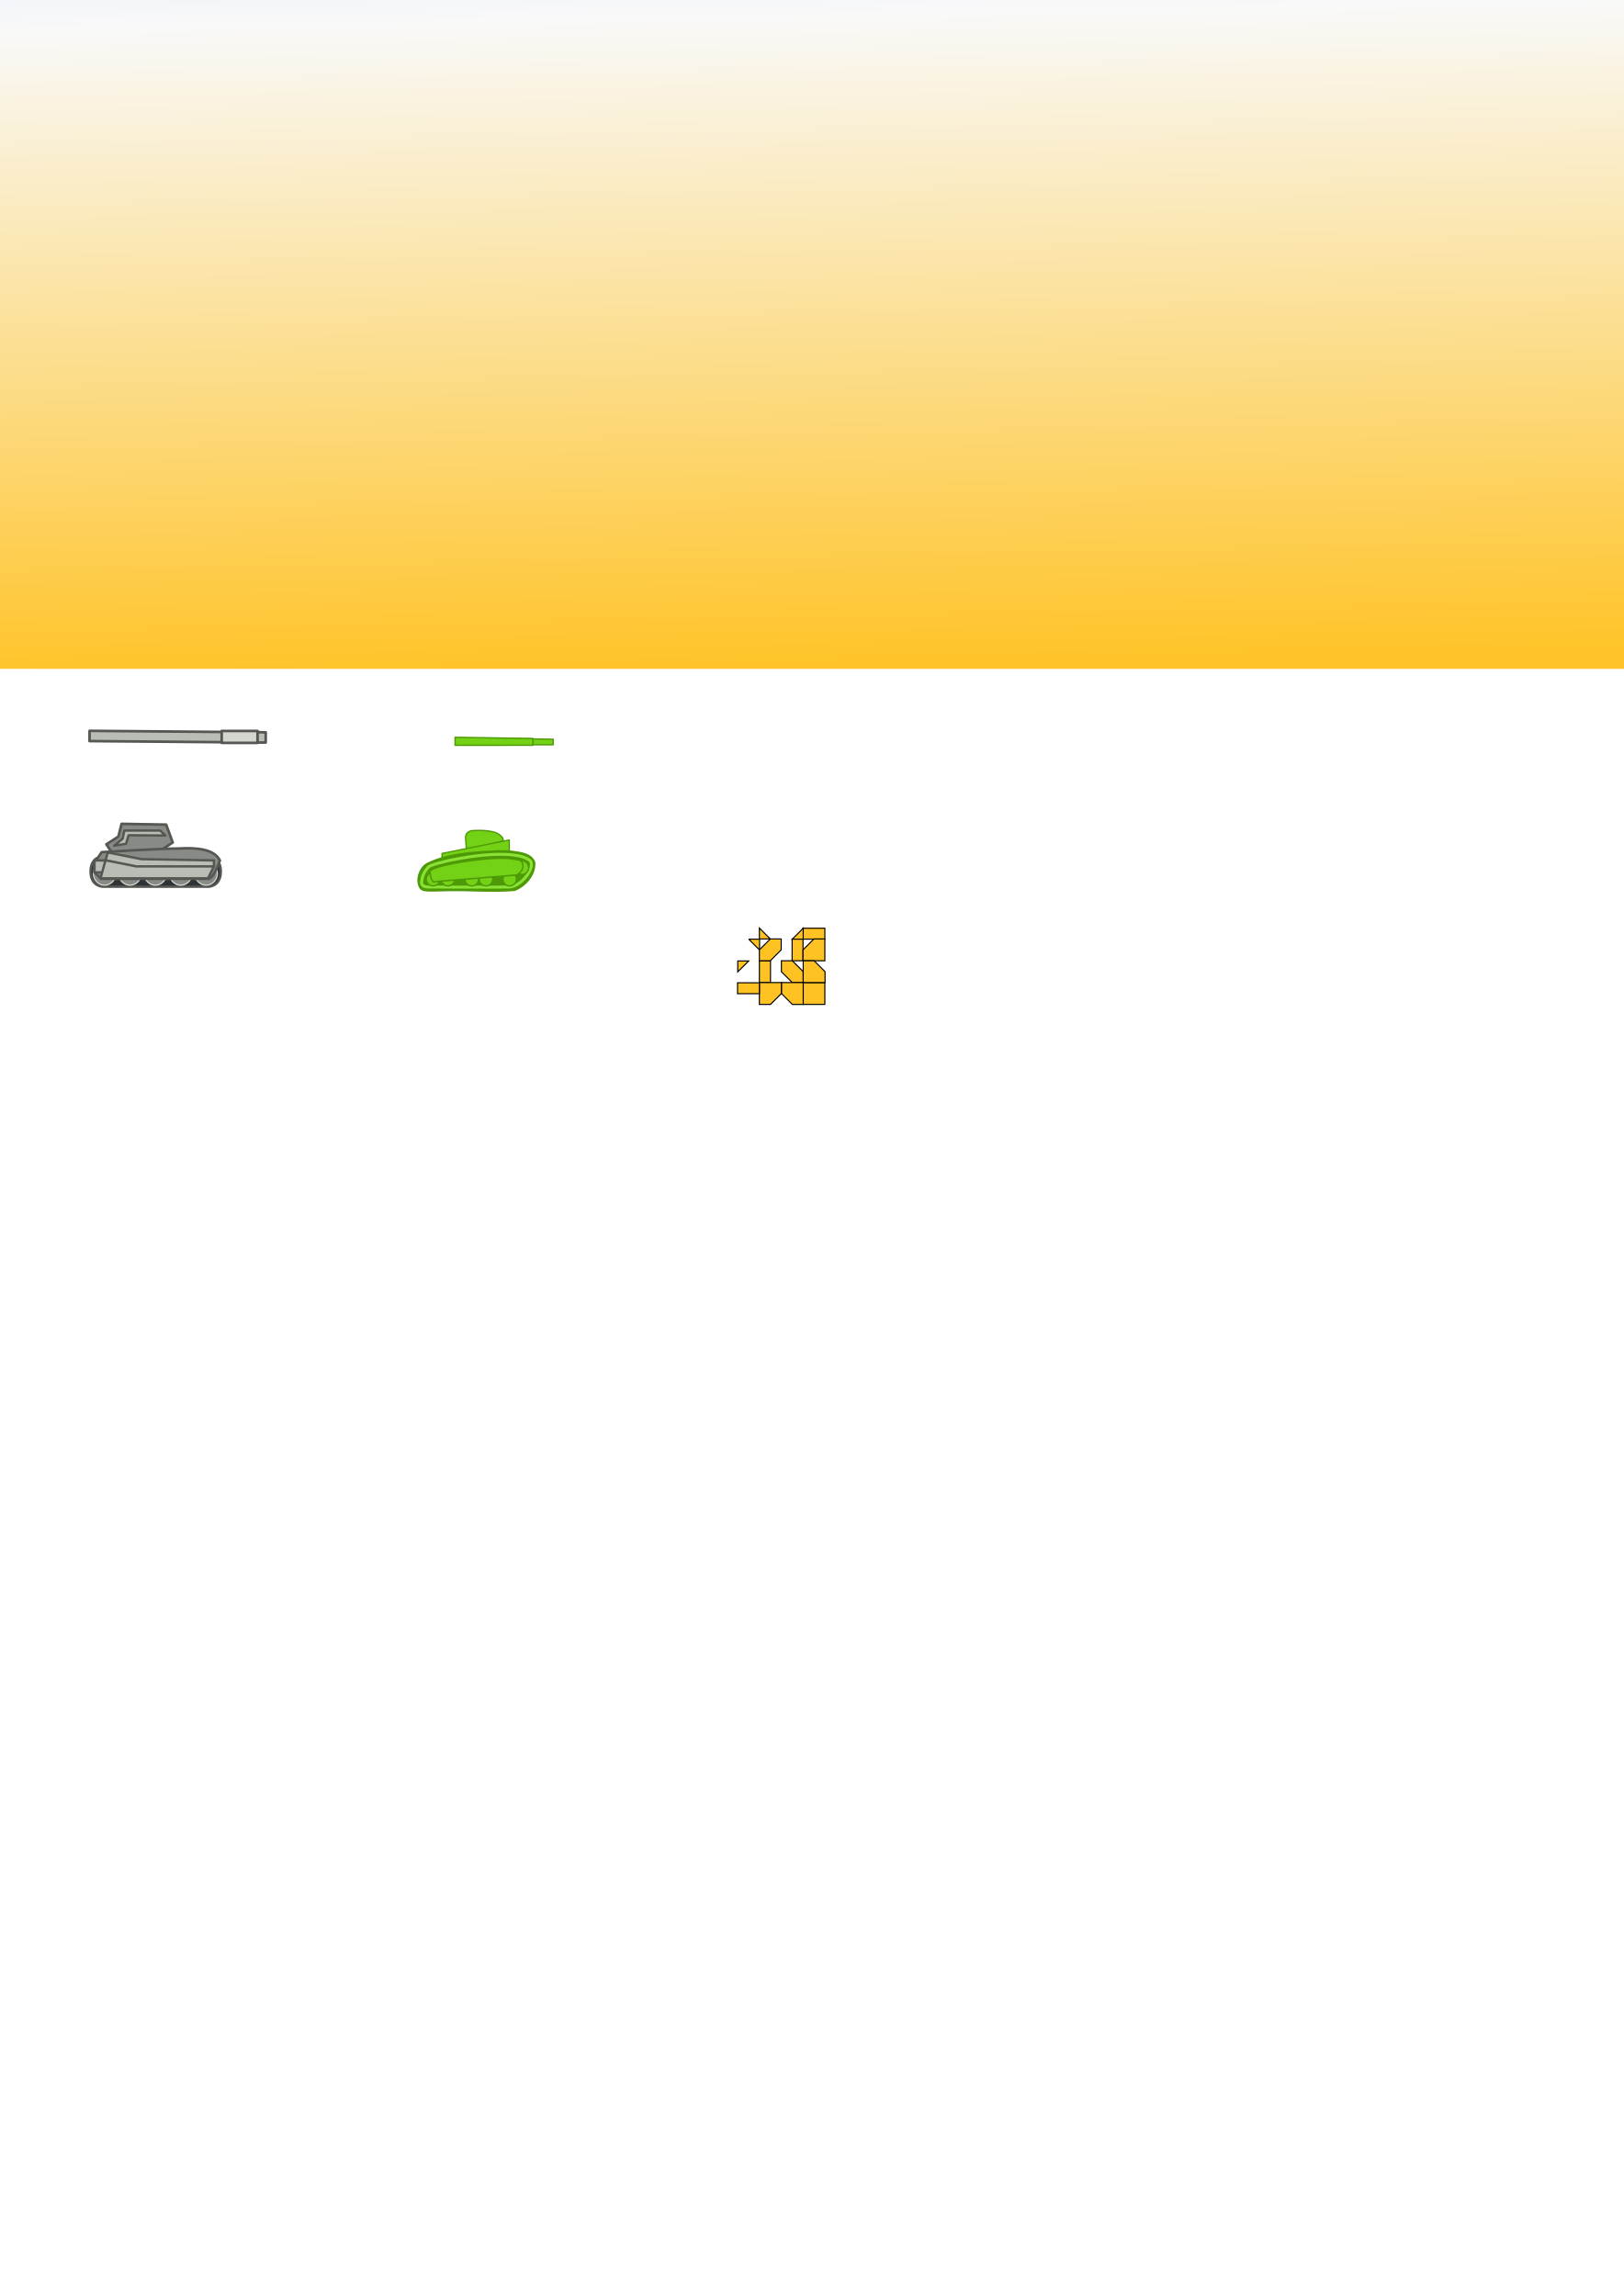
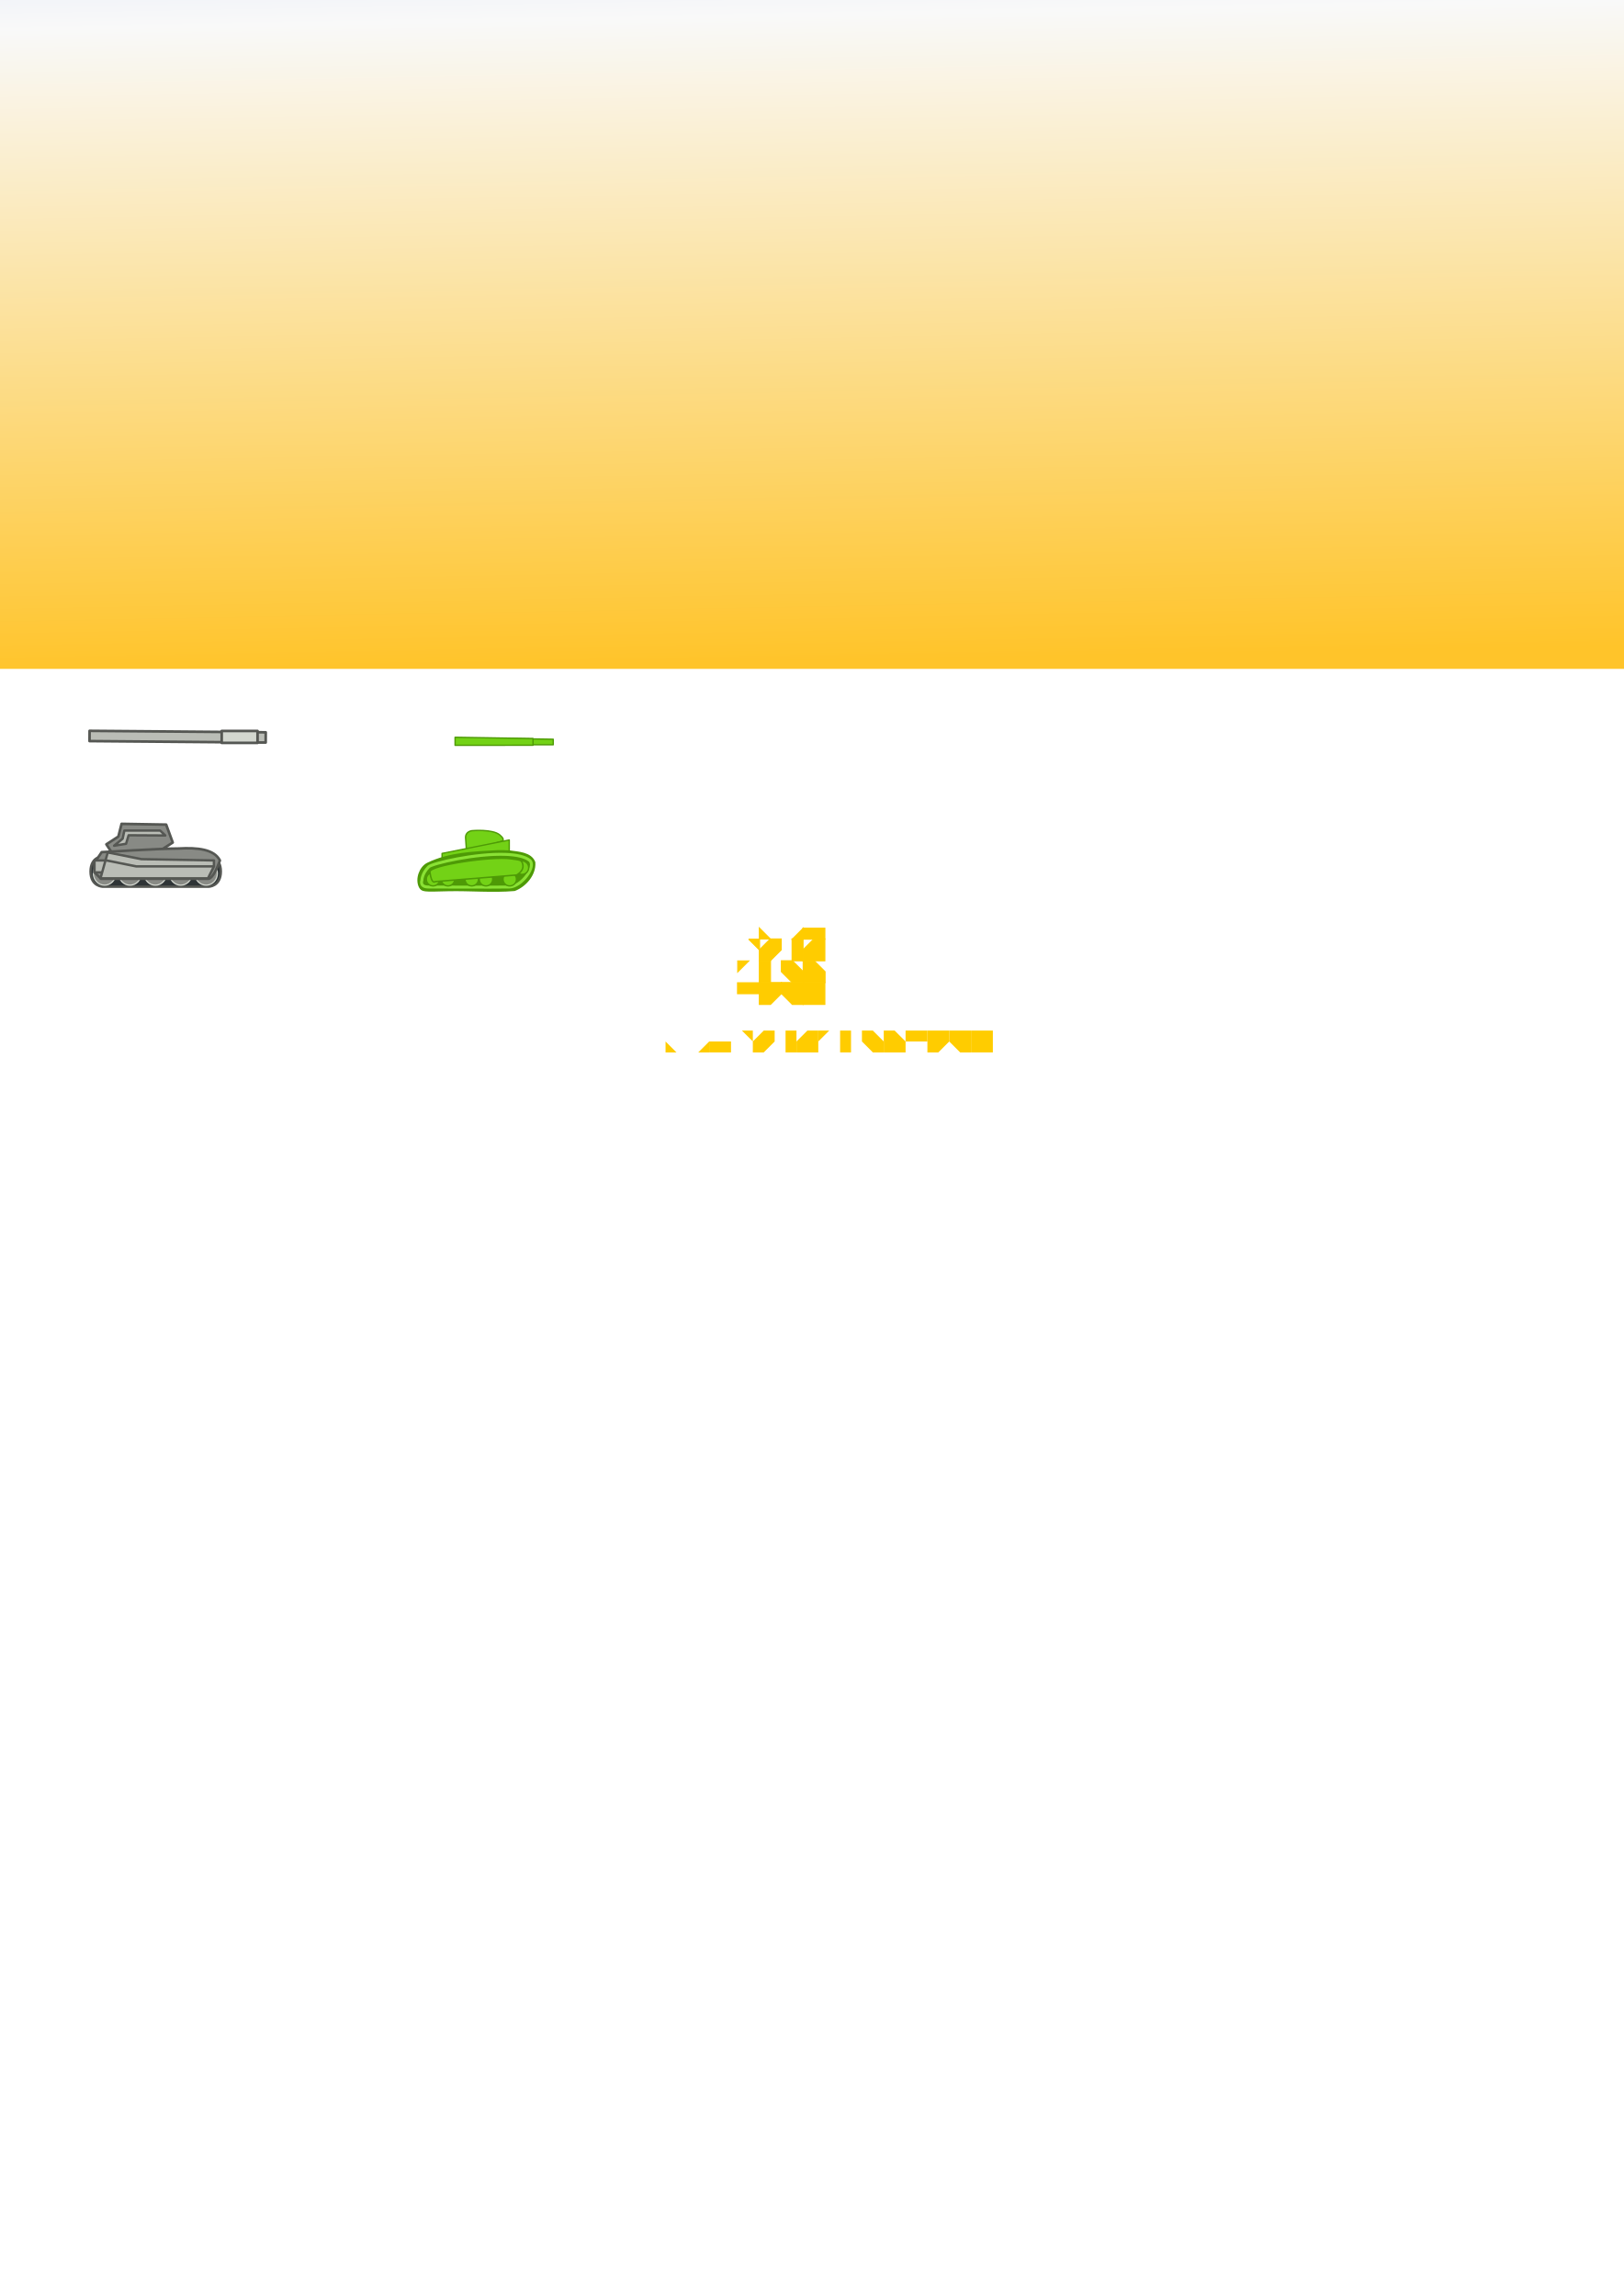
<svg xmlns="http://www.w3.org/2000/svg" xmlns:xlink="http://www.w3.org/1999/xlink" width="744.094" height="1052.362" id="svg2" version="1.1">
  <defs id="defs4">
    <linearGradient id="linearGradient4212">
      <stop id="stop4214" offset="0" style="stop-color:#6e96f9;stop-opacity:1;" />
      <stop style="stop-color:#f9f9f9;stop-opacity:1;" offset="0.5" id="stop4216" />
      <stop id="stop4218" offset="1" style="stop-color:#ffc42a;stop-opacity:1;" />
    </linearGradient>
    <linearGradient id="linearGradient4194">
      <stop style="stop-color:#0049ff;stop-opacity:1;" offset="0" id="stop4196" />
      <stop id="stop4210" offset="0.5" style="stop-color:#f9f9f9;stop-opacity:1;" />
      <stop style="stop-color:#ffc42a;stop-opacity:1;" offset="1" id="stop4198" />
    </linearGradient>
    <linearGradient id="linearGradient4182">
      <stop style="stop-color:#8476c0;stop-opacity:1;" offset="0" id="stop4184" />
      <stop id="stop4192" offset="1" style="stop-color:#ff8100;stop-opacity:1;" />
    </linearGradient>
    <linearGradient xlink:href="#linearGradient4212" id="linearGradient4200" x1="394.47" y1="377.486" x2="403.124" y2="849.228" gradientUnits="userSpaceOnUse" gradientTransform="matrix(1.253422,0,0,1.254567,-5.4116,-764.8261)" />
  </defs>
  <g id="layer1">
    <rect style="color:#000000;fill:url(#linearGradient4200);fill-opacity:1;fill-rule:nonzero;stroke:none;stroke-width:1.747;marker:none;visibility:visible;display:inline;overflow:visible;enable-background:accumulate" id="rect4180" width="800" height="600" x="-3.677" y="-293.428" />
    <g id="g4148" transform="matrix(0.547388,0,0,0.547388,-144.7509,62.47393)">
      <path id="rect4127" d="m 339.432,497.825 147.478,1.22 -0.043,8.586 -147.478,-1.22 z" style="color:#000000;fill:#babdb6;fill-opacity:1;fill-rule:nonzero;stroke:#555753;stroke-width:2.2;stroke-linecap:butt;stroke-linejoin:round;stroke-miterlimit:4;stroke-opacity:1;stroke-dashoffset:0;marker:none;visibility:visible;display:inline;overflow:visible;enable-background:accumulate" />
      <rect y="497.918" x="450.051" height="10" width="30" id="rect4132" style="color:#000000;fill:#d3d7cf;fill-opacity:1;fill-rule:nonzero;stroke:#555753;stroke-width:2.2;stroke-linecap:butt;stroke-linejoin:round;stroke-miterlimit:4;stroke-opacity:1;stroke-dasharray:none;stroke-dashoffset:0;marker:none;visibility:visible;display:inline;overflow:visible;enable-background:accumulate" />
    </g>
    <g id="g4081" transform="matrix(0.6158823,-4.5434391e-4,4.5434391e-4,0.6158823,-73.08114,106.3325)">
      <path style="color:#000000;fill:#73d216;fill-opacity:1;fill-rule:nonzero;stroke:#4e9a06;stroke-width:1;stroke-linecap:butt;stroke-linejoin:round;stroke-miterlimit:4;stroke-opacity:1;stroke-dasharray:none;stroke-dashoffset:0;marker:none;visibility:visible;display:inline;overflow:visible;enable-background:accumulate" d="m 482.393,377.076 47.643,0.821 0,4.107 -47.643,0 z" id="path4079" />
      <path id="rect4074" d="m 457,376.362 58,1 0,5 -58,0 z" style="color:#000000;fill:#73d216;fill-opacity:1;fill-rule:nonzero;stroke:#4e9a06;stroke-width:1;stroke-linecap:butt;stroke-linejoin:round;stroke-miterlimit:4;stroke-opacity:1;stroke-dasharray:none;stroke-dashoffset:0;marker:none;visibility:visible;display:inline;overflow:visible;enable-background:accumulate" />
    </g>
    <g id="g4152" transform="matrix(0.6158824,0,0,0.6158824,129.0654,22.71652)">
      <path id="path4072" d="m 162.675,589.487 c 0,0 5.089,-0.464 -0.341,-5.015 -5.43,-4.551 -20.698,-3.158 -20.698,-3.158 0,0 -5.089,0.464 -4.748,5.479 0.341,5.015 0.682,10.03 0.682,10.03 z" style="color:#000000;fill:#73d216;fill-opacity:1;fill-rule:nonzero;stroke:#4e9a06;stroke-width:1.014;stroke-linecap:butt;stroke-linejoin:round;stroke-miterlimit:4;stroke-opacity:1;stroke-dasharray:none;stroke-dashoffset:0;marker:none;visibility:visible;display:inline;overflow:visible;enable-background:accumulate" />
      <path id="path4054" d="m 114.376,608.235 5,-5 0,-5 50,-10 0,15 z" style="color:#000000;fill:#73d216;fill-opacity:1;fill-rule:nonzero;stroke:#4e9a06;stroke-width:1;stroke-linecap:butt;stroke-linejoin:round;stroke-miterlimit:4;stroke-opacity:1;stroke-dasharray:none;stroke-dashoffset:0;marker:none;visibility:visible;display:inline;overflow:visible;enable-background:accumulate" />
      <path id="path4091" d="m 160.532,596.904 c -17.475,0.956 -35.961,1.594 -51.75,9.312 -5.271,2.577 -8.445,11.047 -5.625,16.75 1.726,2.723 1.612,2.916 20.812,2.314 16.17,-0.363 33.151,1.24 49.225,-0.154 7.846,-3.017 15.128,-11.242 14.494,-20.16 -2.583,-6.691 -11.663,-6.942 -17.781,-7.844 -3.118,-0.223 -6.25,-0.283 -9.375,-0.219 z" style="color:#000000;fill:#4e9a06;fill-opacity:1;fill-rule:nonzero;stroke:#4e9a06;stroke-width:2.2;stroke-linecap:butt;stroke-linejoin:round;stroke-miterlimit:4;stroke-opacity:1;stroke-dasharray:none;stroke-dashoffset:0;marker:none;visibility:visible;display:inline;overflow:visible;enable-background:accumulate" />
      <path transform="translate(-360.6245,285.8732)" d="m 527.688,313.094 c -22.293,-0.943 -55.036,6.63 -57.688,9.281 -5,5 -5,10 -5,10 0,0 -2.071,5 5,5 15,0 45.001,0.208 60,0 9.106,-0.126 20.657,-15.757 15,-20 -3.606,-2.704 -9.881,-3.967 -17.312,-4.281 z" id="path4089" style="color:#000000;fill:#4e9a06;fill-opacity:1;fill-rule:nonzero;stroke:#8ae234;stroke-width:2.2;stroke-linecap:butt;stroke-linejoin:round;stroke-miterlimit:4;stroke-opacity:1;stroke-dasharray:none;stroke-dashoffset:0;marker:none;visibility:visible;display:inline;overflow:visible;enable-background:accumulate" />
      <path transform="translate(-382.3427,255.0635)" d="m 500,362.362 c 0,2.761 -2.239,5 -5,5 -2.761,0 -5,-2.239 -5,-5 0,-2.761 2.239,-5 5,-5 2.761,0 5,2.239 5,5 z" id="path4058" style="color:#000000;fill:#73d216;fill-opacity:1;fill-rule:nonzero;stroke:#4e9a06;stroke-width:1;stroke-linecap:butt;stroke-linejoin:round;stroke-miterlimit:4;stroke-opacity:1;stroke-dasharray:none;stroke-dashoffset:0;marker:none;visibility:visible;display:inline;overflow:visible;enable-background:accumulate" />
      <path style="color:#000000;fill:#73d216;fill-opacity:1;fill-rule:nonzero;stroke:#4e9a06;stroke-width:1;stroke-linecap:butt;stroke-linejoin:round;stroke-miterlimit:4;stroke-opacity:1;stroke-dasharray:none;stroke-dashoffset:0;marker:none;visibility:visible;display:inline;overflow:visible;enable-background:accumulate" id="path4060" d="m 500,362.362 c 0,2.761 -2.239,5 -5,5 -2.761,0 -5,-2.239 -5,-5 0,-2.761 2.239,-5 5,-5 2.761,0 5,2.239 5,5 z" transform="translate(-371.2311,255.0635)" />
      <path transform="translate(-353.5534,255.0635)" d="m 500,362.362 c 0,2.761 -2.239,5 -5,5 -2.761,0 -5,-2.239 -5,-5 0,-2.761 2.239,-5 5,-5 2.761,0 5,2.239 5,5 z" id="path4062" style="color:#000000;fill:#73d216;fill-opacity:1;fill-rule:nonzero;stroke:#4e9a06;stroke-width:1;stroke-linecap:butt;stroke-linejoin:round;stroke-miterlimit:4;stroke-opacity:1;stroke-dasharray:none;stroke-dashoffset:0;marker:none;visibility:visible;display:inline;overflow:visible;enable-background:accumulate" />
      <path style="color:#000000;fill:#73d216;fill-opacity:1;fill-rule:nonzero;stroke:#4e9a06;stroke-width:1;stroke-linecap:butt;stroke-linejoin:round;stroke-miterlimit:4;stroke-opacity:1;stroke-dasharray:none;stroke-dashoffset:0;marker:none;visibility:visible;display:inline;overflow:visible;enable-background:accumulate" id="path4064" d="m 500,362.362 c 0,2.761 -2.239,5 -5,5 -2.761,0 -5,-2.239 -5,-5 0,-2.761 2.239,-5 5,-5 2.761,0 5,2.239 5,5 z" transform="translate(-342.9468,255.0635)" />
      <path transform="translate(-325.2691,255.0635)" d="m 500,362.362 c 0,2.761 -2.239,5 -5,5 -2.761,0 -5,-2.239 -5,-5 0,-2.761 2.239,-5 5,-5 2.761,0 5,2.239 5,5 z" id="path4066" style="color:#000000;fill:#73d216;fill-opacity:1;fill-rule:nonzero;stroke:#4e9a06;stroke-width:1;stroke-linecap:butt;stroke-linejoin:round;stroke-miterlimit:4;stroke-opacity:1;stroke-dasharray:none;stroke-dashoffset:0;marker:none;visibility:visible;display:inline;overflow:visible;enable-background:accumulate" />
      <path style="color:#000000;fill:#73d216;fill-opacity:1;fill-rule:nonzero;stroke:#4e9a06;stroke-width:1;stroke-linecap:butt;stroke-linejoin:round;stroke-miterlimit:4;stroke-opacity:1;stroke-dasharray:none;stroke-dashoffset:0;marker:none;visibility:visible;display:inline;overflow:visible;enable-background:accumulate" id="path4068" d="m 500,362.362 c 0,2.761 -2.239,5 -5,5 -2.761,0 -5,-2.239 -5,-5 0,-2.761 2.239,-5 5,-5 2.761,0 5,2.239 5,5 z" transform="translate(-316.1778,246.4772)" />
      <path id="path4070" d="m 110.333,611.996 c 1.192,9.896 4.01,7.196 4.01,7.196 l 60.421,-4.879 c 0,0 6.18,-2.989 4.532,-8.398 -0.924,-3.031 -1.968,-2.68 -9.138,-3.746 -13.252,-1.97 -60.421,4.879 -59.825,9.827 z" style="color:#000000;fill:#73d216;fill-opacity:1;fill-rule:nonzero;stroke:#4e9a06;stroke-width:1.099;stroke-linecap:butt;stroke-linejoin:round;stroke-miterlimit:4;stroke-opacity:1;stroke-dasharray:none;stroke-dashoffset:0;marker:none;visibility:visible;display:inline;overflow:visible;enable-background:accumulate" />
    </g>
    <g id="g4165" transform="matrix(0.547388,0,0,0.547388,-118.1802,108.4416)">
      <path style="fill:#2e3436;fill-opacity:1;stroke:#555753;stroke-width:2;stroke-linejoin:round;stroke-miterlimit:4;stroke-opacity:1;stroke-dasharray:none" d="m 302.083,518.859 c 0,0 -10.391,0 -10.391,12.757 0,12.757 10.391,12.757 10.391,12.757 l 88.32,0 c 0,0 10.391,-10e-6 10.391,-12.757 0,-12.757 -10.391,-12.757 -10.391,-12.757 z" id="path4097" />
      <g id="g4101" transform="matrix(0.5447041,0,0,0.5447041,14.00221,296.0444)">
        <path transform="matrix(0.8644066,0,0,0.9010927,91.77778,200.3894)" style="fill:#888a85;fill-opacity:1;stroke:#d3d7cf;stroke-width:2.08;stroke-linejoin:round;stroke-miterlimit:4;stroke-opacity:1;stroke-dasharray:none" id="path4103" d="m 528.571,260.934 c 0,11.046 -8.954,20 -20,20 -11.046,0 -20,-8.954 -20,-20 0,-11.046 8.954,-20 20,-20 11.046,0 20,8.954 20,20 z" />
        <path d="m 528.571,260.934 c 0,11.046 -8.954,20 -20,20 -11.046,0 -20,-8.954 -20,-20 0,-11.046 8.954,-20 20,-20 11.046,0 20,8.954 20,20 z" id="path4105" style="fill:#888a85;fill-opacity:1;stroke:#d3d7cf;stroke-width:2.08;stroke-linejoin:round;stroke-miterlimit:4;stroke-opacity:1;stroke-dasharray:none" transform="matrix(0.8644066,0,0,0.9010927,130.7991,200.3894)" />
        <path transform="matrix(0.8644066,0,0,0.9010927,169.8205,200.3894)" style="fill:#888a85;fill-opacity:1;stroke:#d3d7cf;stroke-width:2.08;stroke-linejoin:round;stroke-miterlimit:4;stroke-opacity:1;stroke-dasharray:none" id="path4107" d="m 528.571,260.934 c 0,11.046 -8.954,20 -20,20 -11.046,0 -20,-8.954 -20,-20 0,-11.046 8.954,-20 20,-20 11.046,0 20,8.954 20,20 z" />
        <path d="m 528.571,260.934 c 0,11.046 -8.954,20 -20,20 -11.046,0 -20,-8.954 -20,-20 0,-11.046 8.954,-20 20,-20 11.046,0 20,8.954 20,20 z" id="path4109" style="fill:#888a85;fill-opacity:1;stroke:#d3d7cf;stroke-width:2.08;stroke-linejoin:round;stroke-miterlimit:4;stroke-opacity:1;stroke-dasharray:none" transform="matrix(0.8644066,0,0,0.9010927,208.8419,200.3894)" />
        <path transform="matrix(0.8644066,0,0,0.9010927,247.8633,200.3894)" style="fill:#888a85;fill-opacity:1;stroke:#d3d7cf;stroke-width:2.08;stroke-linejoin:round;stroke-miterlimit:4;stroke-opacity:1;stroke-dasharray:none" id="path4111" d="m 528.571,260.934 c 0,11.046 -8.954,20 -20,20 -11.046,0 -20,-8.954 -20,-20 0,-11.046 8.954,-20 20,-20 11.046,0 20,8.954 20,20 z" />
      </g>
      <path id="rect4125" d="m 315,502.362 2.693,-10.635 37.307,0.635 5.505,15 -15.505,10 -34.495,0 -5.554,-8.482 z" style="color:#000000;fill:#888a85;fill-opacity:1;fill-rule:nonzero;stroke:#555753;stroke-width:2.2;stroke-linecap:butt;stroke-linejoin:round;stroke-miterlimit:4;stroke-opacity:1;stroke-dashoffset:0;marker:none;visibility:visible;display:inline;overflow:visible;enable-background:accumulate" />
      <path id="rect4113" d="m 295,524.362 6.025,-8.936 c 0,0 48.975,-3.064 64.291,-3.051 16.084,-0.927 29.882,0.611 34.683,9.986 -5.494,15.875 -9.576,15.347 -9.576,15.347 l -89.904,0 L 295,532.362 z" style="color:#000000;fill:#888a85;fill-opacity:1;fill-rule:nonzero;stroke:#555753;stroke-width:2.161;stroke-linecap:butt;stroke-linejoin:round;stroke-miterlimit:4;stroke-opacity:1;stroke-dashoffset:0;marker:none;visibility:visible;display:inline;overflow:visible;enable-background:accumulate" />
      <rect y="522.362" x="295" height="10" width="70" id="rect4138" style="color:#000000;fill:#babdb6;fill-opacity:1;fill-rule:nonzero;stroke:#555753;stroke-width:2;stroke-linecap:butt;stroke-linejoin:round;stroke-miterlimit:4;stroke-opacity:1;stroke-dasharray:none;stroke-dashoffset:0;marker:none;visibility:visible;display:inline;overflow:visible;enable-background:accumulate" />
      <path id="rect4136" d="m 306.091,515.68 28.195,5.611 60.714,1.071 0,5 -5,10 -90,0 z" style="color:#000000;fill:#babdb6;fill-opacity:1;fill-rule:nonzero;stroke:#555753;stroke-width:2;stroke-linecap:butt;stroke-linejoin:round;stroke-miterlimit:4;stroke-opacity:1;stroke-dasharray:none;stroke-dashoffset:0;marker:none;visibility:visible;display:inline;overflow:visible;enable-background:accumulate" />
      <path id="path4141" d="m 305,522.362 25,5 65,0" style="color:#000000;fill:none;stroke:#555753;stroke-width:2;stroke-linecap:butt;stroke-linejoin:round;stroke-miterlimit:4;stroke-opacity:1;stroke-dasharray:none;stroke-dashoffset:0;marker:none;visibility:visible;display:inline;overflow:visible;enable-background:accumulate" />
      <path id="path4143" d="m 320,497.362 -1.429,6.786 -7.143,5.893 10,-1.607 2.143,-7.143 30.714,0.179 L 350,497.362 z" style="color:#000000;fill:#babdb6;fill-opacity:1;fill-rule:nonzero;stroke:#555753;stroke-width:2;stroke-linecap:butt;stroke-linejoin:round;stroke-miterlimit:4;stroke-opacity:1;stroke-dasharray:none;stroke-dashoffset:0;marker:none;visibility:visible;display:inline;overflow:visible;enable-background:accumulate" />
    </g>
-     <path style="color:#000000;fill:#ffc223;fill-opacity:1;fill-rule:nonzero;stroke:#000000;stroke-width:0.5;marker:none;visibility:visible;display:inline;overflow:visible;enable-background:accumulate;stroke-miterlimit:4;stroke-dasharray:none" d="m 348,440.362 5.089,-3e-4 0,10 -5.089,3e-4 z" id="rect4228" />
-     <rect y="450.362" x="368.089" height="10" width="9.911" id="rect4230" style="color:#000000;fill:#ffc223;fill-opacity:1;fill-rule:nonzero;stroke:#000000;stroke-width:0.5;marker:none;visibility:visible;display:inline;overflow:visible;enable-background:accumulate;stroke-miterlimit:4;stroke-dasharray:none" />
-     <path style="color:#000000;fill:#ffc223;fill-opacity:1;fill-rule:nonzero;stroke:#000000;stroke-width:0.5;marker:none;visibility:visible;display:inline;overflow:visible;enable-background:accumulate;stroke-miterlimit:4;stroke-dasharray:none" d="m 348,430.362 0,-5 5,5 z" id="path4232" />
-     <path style="color:#000000;fill:#ffc223;fill-opacity:1;fill-rule:nonzero;stroke:#000000;stroke-width:0.5;marker:none;visibility:visible;display:inline;overflow:visible;enable-background:accumulate;stroke-miterlimit:4;stroke-dasharray:none" d="m 368,425.452 10,0 0,5 -10,0 z" id="rect4234" />
-     <path style="color:#000000;fill:#ffc223;fill-opacity:1;fill-rule:nonzero;stroke:#000000;stroke-width:0.5;marker:none;visibility:visible;display:inline;overflow:visible;enable-background:accumulate;stroke-miterlimit:4;stroke-dasharray:none" d="m 363,430.362 5,0 0,10 -5,0 z" id="rect4238" />
-     <path id="path4240" d="m 368.089,430.452 0,-5 -5,5 z" style="color:#000000;fill:#ffc223;fill-opacity:1;fill-rule:nonzero;stroke:#000000;stroke-width:0.5;marker:none;visibility:visible;display:inline;overflow:visible;enable-background:accumulate;stroke-miterlimit:4;stroke-dasharray:none" />
-     <path style="color:#000000;fill:#ffc223;fill-opacity:1;fill-rule:nonzero;stroke:#000000;stroke-width:0.5;marker:none;visibility:visible;display:inline;overflow:visible;enable-background:accumulate;stroke-miterlimit:4;stroke-dasharray:none" d="m 343.089,430.452 5,0 0,5 -5,-5" id="path4243" />
-     <path style="color:#000000;fill:#ffc223;fill-opacity:1;fill-rule:nonzero;stroke:#000000;stroke-width:0.5;marker:none;visibility:visible;display:inline;overflow:visible;enable-background:accumulate;stroke-miterlimit:4;stroke-dasharray:none" d="m 348,435.362 c 5,-5 5,-5 5,-5 l 5,0 0,5 -5,5 -5,0 z" id="path4247" />
-     <path style="color:#000000;fill:#ffc223;fill-opacity:1;fill-rule:nonzero;stroke:#000000;stroke-width:0.5;marker:none;visibility:visible;display:inline;overflow:visible;enable-background:accumulate;stroke-miterlimit:4;stroke-dasharray:none" d="m 368,435.362 5,-5 5,0 0,10 -10,0 z" id="path4250" />
-     <path style="color:#000000;fill:#ffc223;fill-opacity:1;fill-rule:nonzero;stroke:#000000;stroke-width:0.5;marker:none;visibility:visible;display:inline;overflow:visible;enable-background:accumulate;stroke-miterlimit:4;stroke-dasharray:none" d="m 343.089,440.452 -5,5 0,-5 z" id="path4252" />
-     <path style="color:#000000;fill:#ffc223;fill-opacity:1;fill-rule:nonzero;stroke:#000000;stroke-width:0.5;marker:none;visibility:visible;display:inline;overflow:visible;enable-background:accumulate;stroke-miterlimit:4;stroke-dasharray:none" d="m 358.089,440.362 0,5 5,5 5,0 0,-5 -5,-5 z" id="path4255" />
-     <path style="color:#000000;fill:#ffc223;fill-opacity:1;fill-rule:nonzero;stroke:#000000;stroke-width:0.5;marker:none;visibility:visible;display:inline;overflow:visible;enable-background:accumulate;stroke-miterlimit:4;stroke-dasharray:none" d="m 368.089,440.362 0,10 10,0 0,-5 -5,-5 z" id="path4257" />
-     <path style="color:#000000;fill:#ffc223;fill-opacity:1;fill-rule:nonzero;stroke:#000000;stroke-width:0.5;marker:none;visibility:visible;display:inline;overflow:visible;enable-background:accumulate;stroke-miterlimit:4;stroke-dasharray:none" d="m 358.089,450.362 0,5 5,5 5,0 0,-10 z" id="path4259" />
-     <path style="color:#000000;fill:#ffc223;fill-opacity:1;fill-rule:nonzero;stroke:#000000;stroke-width:0.5;marker:none;visibility:visible;display:inline;overflow:visible;enable-background:accumulate;stroke-miterlimit:4;stroke-dasharray:none" d="m 348,460.362 0,-10 10.089,0 0,5 -5,5 z" id="path4261" />
-     <path style="color:#000000;fill:#ffc223;fill-opacity:1;fill-rule:nonzero;stroke:#000000;stroke-width:0.5;marker:none;visibility:visible;display:inline;overflow:visible;enable-background:accumulate;stroke-miterlimit:4;stroke-dasharray:none" d="m 338,450.452 0,5 10,0 0,-5 z" id="path4263" />
+     <path style="color:#000000;fill:#ffcc00;fill-opacity:1;fill-rule:nonzero;stroke:#ffcc00;stroke-width:0.5;marker:none;visibility:visible;display:inline;overflow:visible;enable-background:accumulate;stroke-miterlimit:4;stroke-dasharray:none" d="m 348,440.362 5.089,-3e-4 0,10 -5.089,3e-4 z" id="rect4228" />
+     <rect y="450.362" x="368.089" height="10" width="9.911" id="rect4230" style="color:#000000;fill:#ffcc00;fill-opacity:1;fill-rule:nonzero;stroke:#ffcc00;stroke-width:0.5;marker:none;visibility:visible;display:inline;overflow:visible;enable-background:accumulate;stroke-miterlimit:4;stroke-dasharray:none" />
+     <path style="color:#000000;fill:#ffcc00;fill-opacity:1;fill-rule:nonzero;stroke:#ffcc00;stroke-width:0.5;marker:none;visibility:visible;display:inline;overflow:visible;enable-background:accumulate;stroke-miterlimit:4;stroke-dasharray:none" d="m 348,430.362 0,-5 5,5 z" id="path4232" />
+     <path style="color:#000000;fill:#ffcc00;fill-opacity:1;fill-rule:nonzero;stroke:#ffcc00;stroke-width:0.5;marker:none;visibility:visible;display:inline;overflow:visible;enable-background:accumulate;stroke-miterlimit:4;stroke-dasharray:none" d="m 368,425.452 10,0 0,5 -10,0 z" id="rect4234" />
+     <path style="color:#000000;fill:#ffcc00;fill-opacity:1;fill-rule:nonzero;stroke:#ffcc00;stroke-width:0.5;marker:none;visibility:visible;display:inline;overflow:visible;enable-background:accumulate;stroke-miterlimit:4;stroke-dasharray:none" d="m 363,430.362 5,0 0,10 -5,0 z" id="rect4238" />
+     <path id="path4240" d="m 368.089,430.452 0,-5 -5,5 z" style="color:#000000;fill:#ffcc00;fill-opacity:1;fill-rule:nonzero;stroke:#ffcc00;stroke-width:0.5;stroke-miterlimit:4;stroke-dasharray:none;marker:none;visibility:visible;display:inline;overflow:visible;enable-background:accumulate" />
+     <path style="color:#000000;fill:#ffcc00;fill-opacity:1;fill-rule:nonzero;stroke:#ffcc00;stroke-width:0.5;marker:none;visibility:visible;display:inline;overflow:visible;enable-background:accumulate;stroke-miterlimit:4;stroke-dasharray:none" d="m 343.089,430.452 5,0 0,5 -5,-5" id="path4243" />
+     <path style="color:#000000;fill:#ffcc00;fill-opacity:1;fill-rule:nonzero;stroke:#ffcc00;stroke-width:0.5;marker:none;visibility:visible;display:inline;overflow:visible;enable-background:accumulate;stroke-miterlimit:4;stroke-dasharray:none" d="m 348,435.362 c 5,-5 5,-5 5,-5 l 5,0 0,5 -5,5 -5,0 z" id="path4247" />
+     <path style="color:#000000;fill:#ffcc00;fill-opacity:1;fill-rule:nonzero;stroke:#ffcc00;stroke-width:0.5;marker:none;visibility:visible;display:inline;overflow:visible;enable-background:accumulate;stroke-miterlimit:4;stroke-dasharray:none" d="m 368,435.362 5,-5 5,0 0,10 -10,0 z" id="path4250" />
+     <path style="color:#000000;fill:#ffcc00;fill-opacity:1;fill-rule:nonzero;stroke:#ffcc00;stroke-width:0.5;marker:none;visibility:visible;display:inline;overflow:visible;enable-background:accumulate;stroke-miterlimit:4;stroke-dasharray:none" d="m 343.089,440.452 -5,5 0,-5 z" id="path4252" />
+     <path style="color:#000000;fill:#ffcc00;fill-opacity:1;fill-rule:nonzero;stroke:#ffcc00;stroke-width:0.5;marker:none;visibility:visible;display:inline;overflow:visible;enable-background:accumulate;stroke-miterlimit:4;stroke-dasharray:none" d="m 358.089,440.362 0,5 5,5 5,0 0,-5 -5,-5 z" id="path4255" />
+     <path style="color:#000000;fill:#ffcc00;fill-opacity:1;fill-rule:nonzero;stroke:#ffcc00;stroke-width:0.5;marker:none;visibility:visible;display:inline;overflow:visible;enable-background:accumulate;stroke-miterlimit:4;stroke-dasharray:none" d="m 368.089,440.362 0,10 10,0 0,-5 -5,-5 z" id="path4257" />
+     <path style="color:#000000;fill:#ffcc00;fill-opacity:1;fill-rule:nonzero;stroke:#ffcc00;stroke-width:0.5;marker:none;visibility:visible;display:inline;overflow:visible;enable-background:accumulate;stroke-miterlimit:4;stroke-dasharray:none" d="m 358.089,450.362 0,5 5,5 5,0 0,-10 z" id="path4259" />
+     <path style="color:#000000;fill:#ffcc00;fill-opacity:1;fill-rule:nonzero;stroke:#ffcc00;stroke-width:0.5;marker:none;visibility:visible;display:inline;overflow:visible;enable-background:accumulate;stroke-miterlimit:4;stroke-dasharray:none" d="m 348,460.362 0,-10 10.089,0 0,5 -5,5 z" id="path4261" />
+     <path style="color:#000000;fill:#ffcc00;fill-opacity:1;fill-rule:nonzero;stroke:#ffcc00;stroke-width:0.5;marker:none;visibility:visible;display:inline;overflow:visible;enable-background:accumulate;stroke-miterlimit:4;stroke-dasharray:none" d="m 338,450.452 0,5 10,0 0,-5 z" id="path4263" />
+     <g id="g4388">
+       <g id="g4370">
+         <path style="color:#000000;fill:#ffcc00;fill-opacity:1;fill-rule:nonzero;stroke:#ffcc00;stroke-width:0;marker:none;visibility:visible;display:inline;overflow:visible;enable-background:accumulate;stroke-miterlimit:4;stroke-dasharray:none" d="m 320,482.362 5,-5 0,5 z" id="path4312" />
+         <path style="color:#000000;fill:#ffcc00;fill-opacity:1;fill-rule:nonzero;stroke:#ffcc00;stroke-width:0;marker:none;visibility:visible;display:inline;overflow:visible;enable-background:accumulate;stroke-miterlimit:4;stroke-dasharray:none" d="m 305,477.362 5,5 -5,0 z" id="path4314" />
+         <path style="color:#000000;fill:#ffcc00;fill-opacity:1;fill-rule:nonzero;stroke:#ffcc00;stroke-width:0;marker:none;visibility:visible;display:inline;overflow:visible;enable-background:accumulate;stroke-miterlimit:4;stroke-dasharray:none" d="m 325,477.362 10,0 0,5 -10,0 z" id="path4318" />
+         <path style="color:#000000;fill:#ffcc00;fill-opacity:1;fill-rule:nonzero;stroke:#ffcc00;stroke-width:0;marker:none;visibility:visible;display:inline;overflow:visible;enable-background:accumulate;stroke-miterlimit:4;stroke-dasharray:none" d="m 340,472.362 5,5 0,-5 z" id="path4322" />
+         <path style="color:#000000;fill:#ffcc00;fill-opacity:1;fill-rule:nonzero;stroke:#ffcc00;stroke-width:0;marker:none;visibility:visible;display:inline;overflow:visible;enable-background:accumulate;stroke-miterlimit:4;stroke-dasharray:none" d="m 345,482.362 0,-5 5,-5 5,0 0,5 -5,5 z" id="path4324" />
+         <path style="color:#000000;fill:#ffcc00;fill-opacity:1;fill-rule:nonzero;stroke:#ffcc00;stroke-width:0;marker:none;visibility:visible;display:inline;overflow:visible;enable-background:accumulate;stroke-miterlimit:4;stroke-dasharray:none" d="m 360,472.362 0,10 5,0 0,-10 z" id="path4326" />
+         <path style="color:#000000;fill:#ffcc00;fill-opacity:1;fill-rule:nonzero;stroke:#ffcc00;stroke-width:0;marker:none;visibility:visible;display:inline;overflow:visible;enable-background:accumulate;stroke-miterlimit:4;stroke-dasharray:none" d="m 365,482.362 0,-5 5,-5 5,0 0,10 z" id="path4328" />
+         <path style="color:#000000;fill:#ffcc00;fill-opacity:1;fill-rule:nonzero;stroke:#ffcc00;stroke-width:0;marker:none;visibility:visible;display:inline;overflow:visible;enable-background:accumulate;stroke-miterlimit:4;stroke-dasharray:none" d="m 375,477.362 5,-5 -5,0 z" id="path4330" />
+         <path style="color:#000000;fill:#ffcc00;fill-opacity:1;fill-rule:nonzero;stroke:#ffcc00;stroke-width:0;marker:none;visibility:visible;display:inline;overflow:visible;enable-background:accumulate;stroke-miterlimit:4;stroke-dasharray:none" d="m 385,472.362 0,10 5,0 0,-10 z" id="path4340" />
+         <path style="color:#000000;fill:#ffcc00;fill-opacity:1;fill-rule:nonzero;stroke:#ffcc00;stroke-width:0;marker:none;visibility:visible;display:inline;overflow:visible;enable-background:accumulate;stroke-miterlimit:4;stroke-dasharray:none" d="m 395,472.362 5,0 5,5 0,5 -5,0 -5,-5 z" id="path4342" />
+         <path style="color:#000000;fill:#ffcc00;fill-opacity:1;fill-rule:nonzero;stroke:#ffcc00;stroke-width:0;marker:none;visibility:visible;display:inline;overflow:visible;enable-background:accumulate;stroke-miterlimit:4;stroke-dasharray:none" d="m 405,472.362 5,0 5,5 0,5 -10,0 z" id="path4350" />
+         <path style="color:#000000;fill:#ffcc00;fill-opacity:1;fill-rule:nonzero;stroke:#ffcc00;stroke-width:0;marker:none;visibility:visible;display:inline;overflow:visible;enable-background:accumulate;stroke-miterlimit:4;stroke-dasharray:none" d="m 415,477.362 0,-5 10,0 0,5 z" id="path4352" />
+         <path style="color:#000000;fill:#ffcc00;fill-opacity:1;fill-rule:nonzero;stroke:#ffcc00;stroke-width:0;marker:none;visibility:visible;display:inline;overflow:visible;enable-background:accumulate;stroke-miterlimit:4;stroke-dasharray:none" d="m 425,482.362 0,-10 10,0 0,5 -5,5 z" id="path4354" />
+         <path style="color:#000000;fill:#ffcc00;fill-opacity:1;fill-rule:nonzero;stroke:#ffcc00;stroke-width:0;marker:none;visibility:visible;display:inline;overflow:visible;enable-background:accumulate;stroke-miterlimit:4;stroke-dasharray:none" d="m 435,472.362 10,0 0,10 -5,0 -5,-5 z" id="path4360" />
+         <path style="color:#000000;fill:#ffcc00;fill-opacity:1;fill-rule:nonzero;stroke:#ffcc00;stroke-width:0;marker:none;visibility:visible;display:inline;overflow:visible;enable-background:accumulate;stroke-miterlimit:4;stroke-dasharray:none" d="m 445,472.362 10,0 0,10 -10,0 z" id="path4362" />
+         <rect style="color:#000000;fill:#3300ff;fill-opacity:0;fill-rule:nonzero;stroke:#ffcc00;stroke-width:0;stroke-linecap:butt;stroke-linejoin:round;stroke-miterlimit:4;stroke-opacity:1;stroke-dasharray:none;stroke-dashoffset:0;marker:none;visibility:visible;display:inline;overflow:visible;enable-background:accumulate" id="rect4368" width="160" height="10" x="295" y="472.362" />
+       </g>
+     </g>
  </g>
  <g id="layer3" />
  <g id="layer2" />
  <g id="webslicer-layer" />
</svg>
